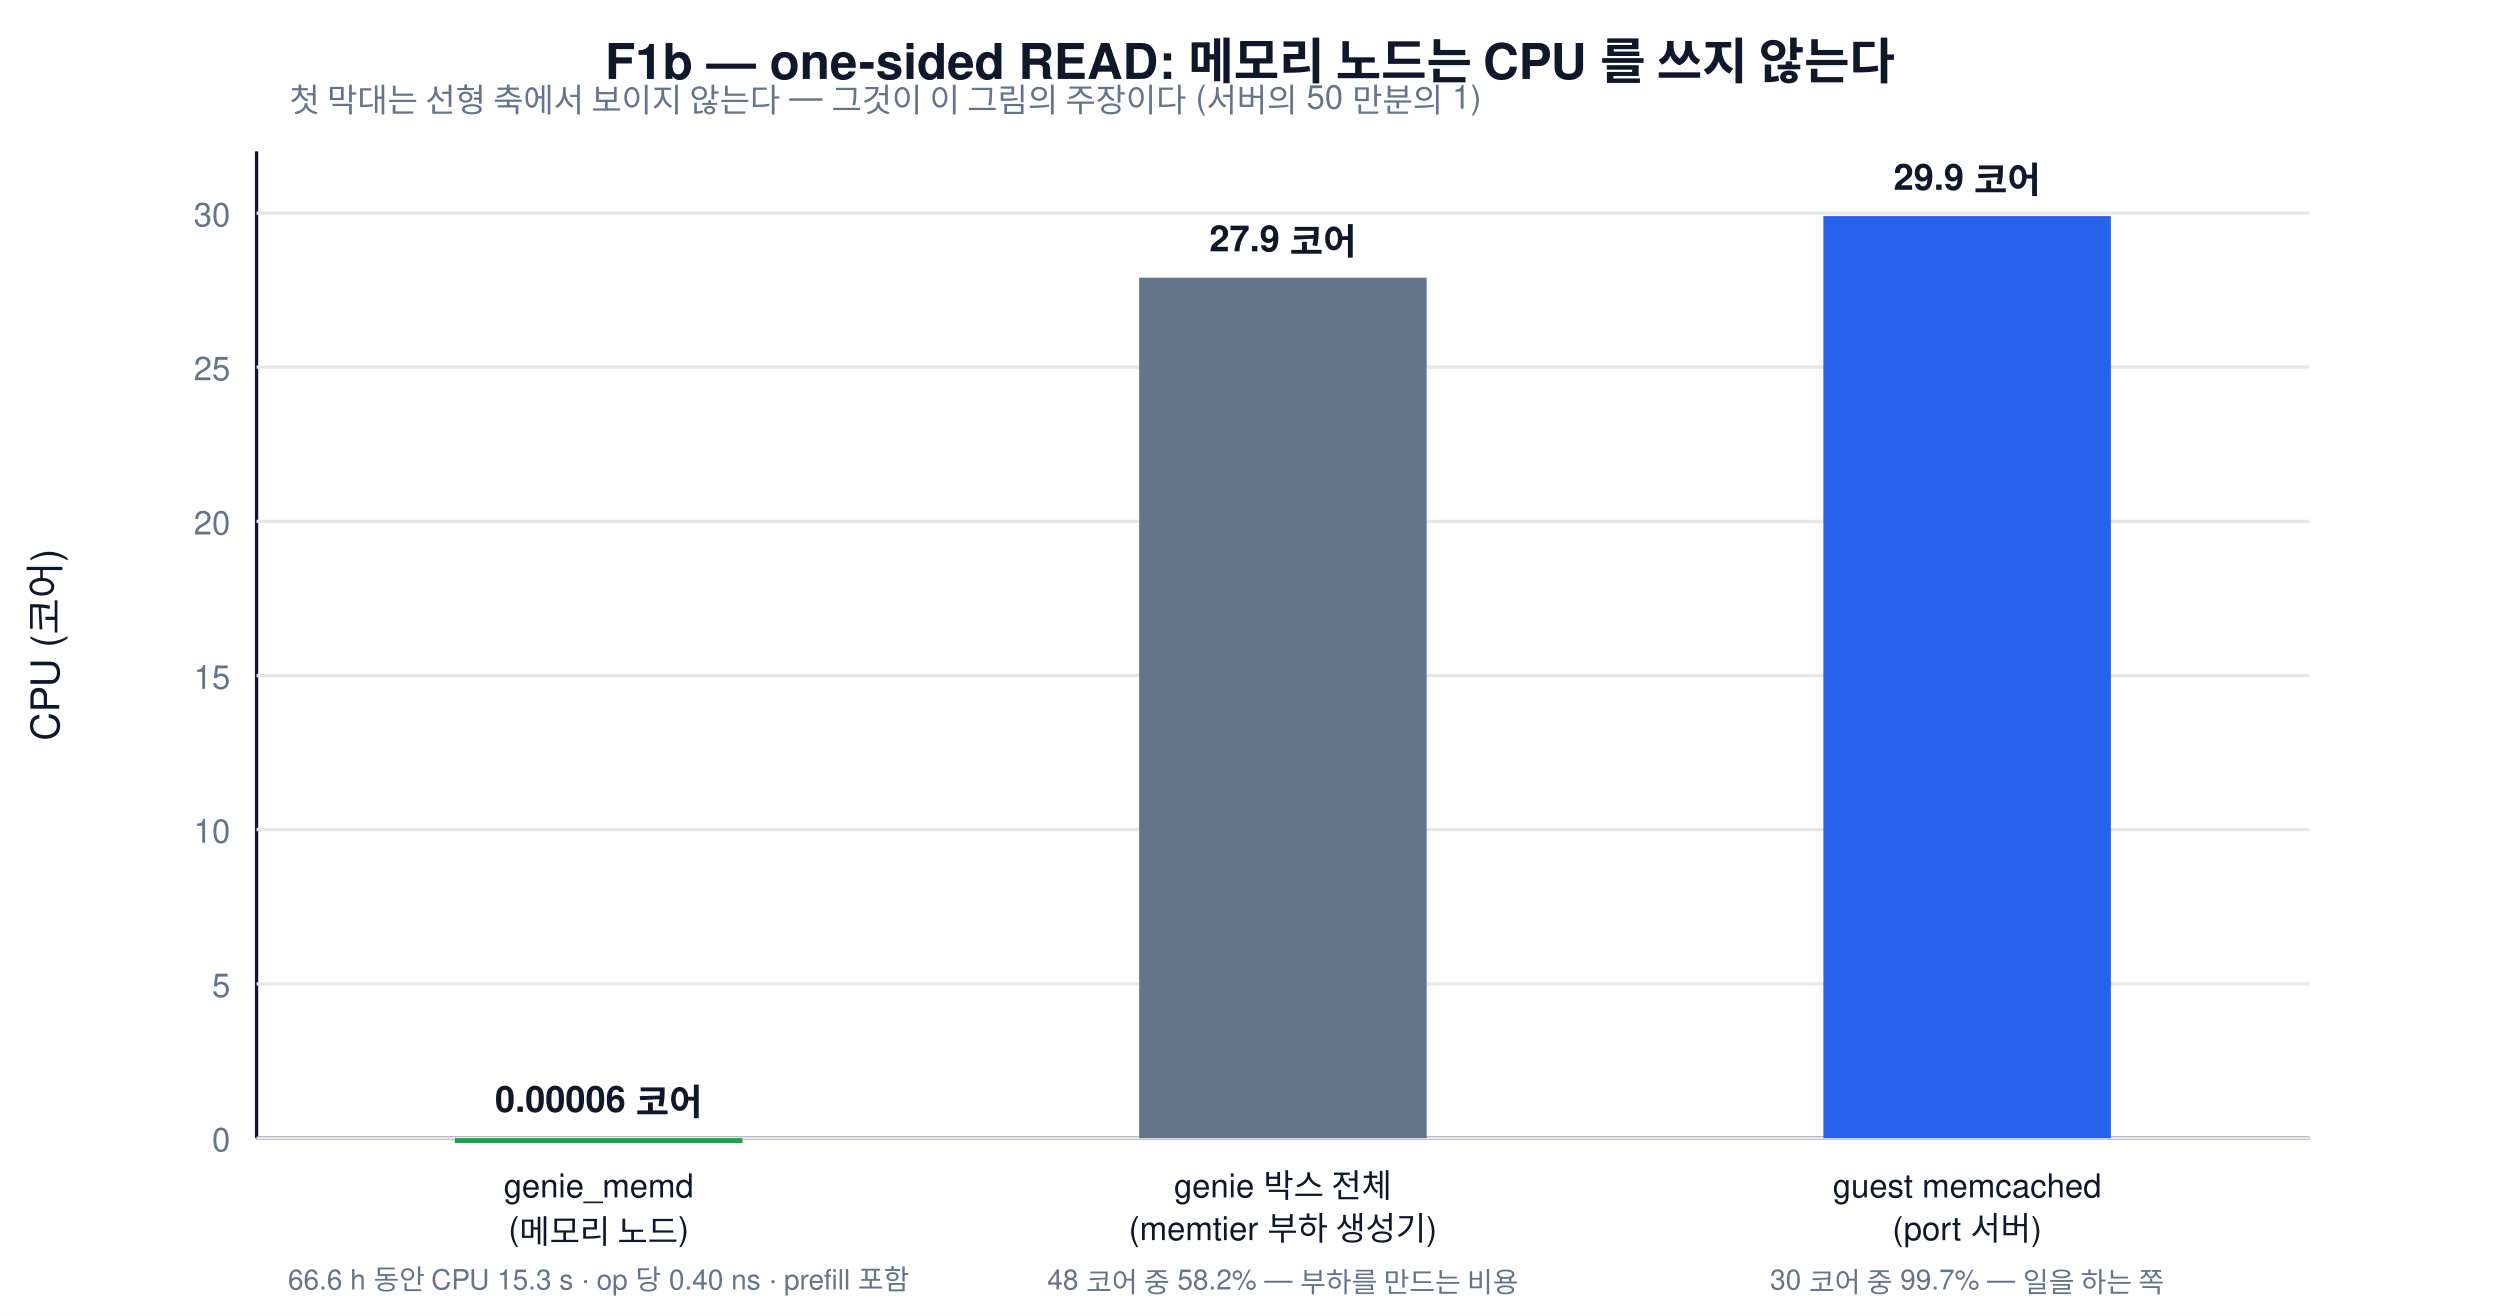
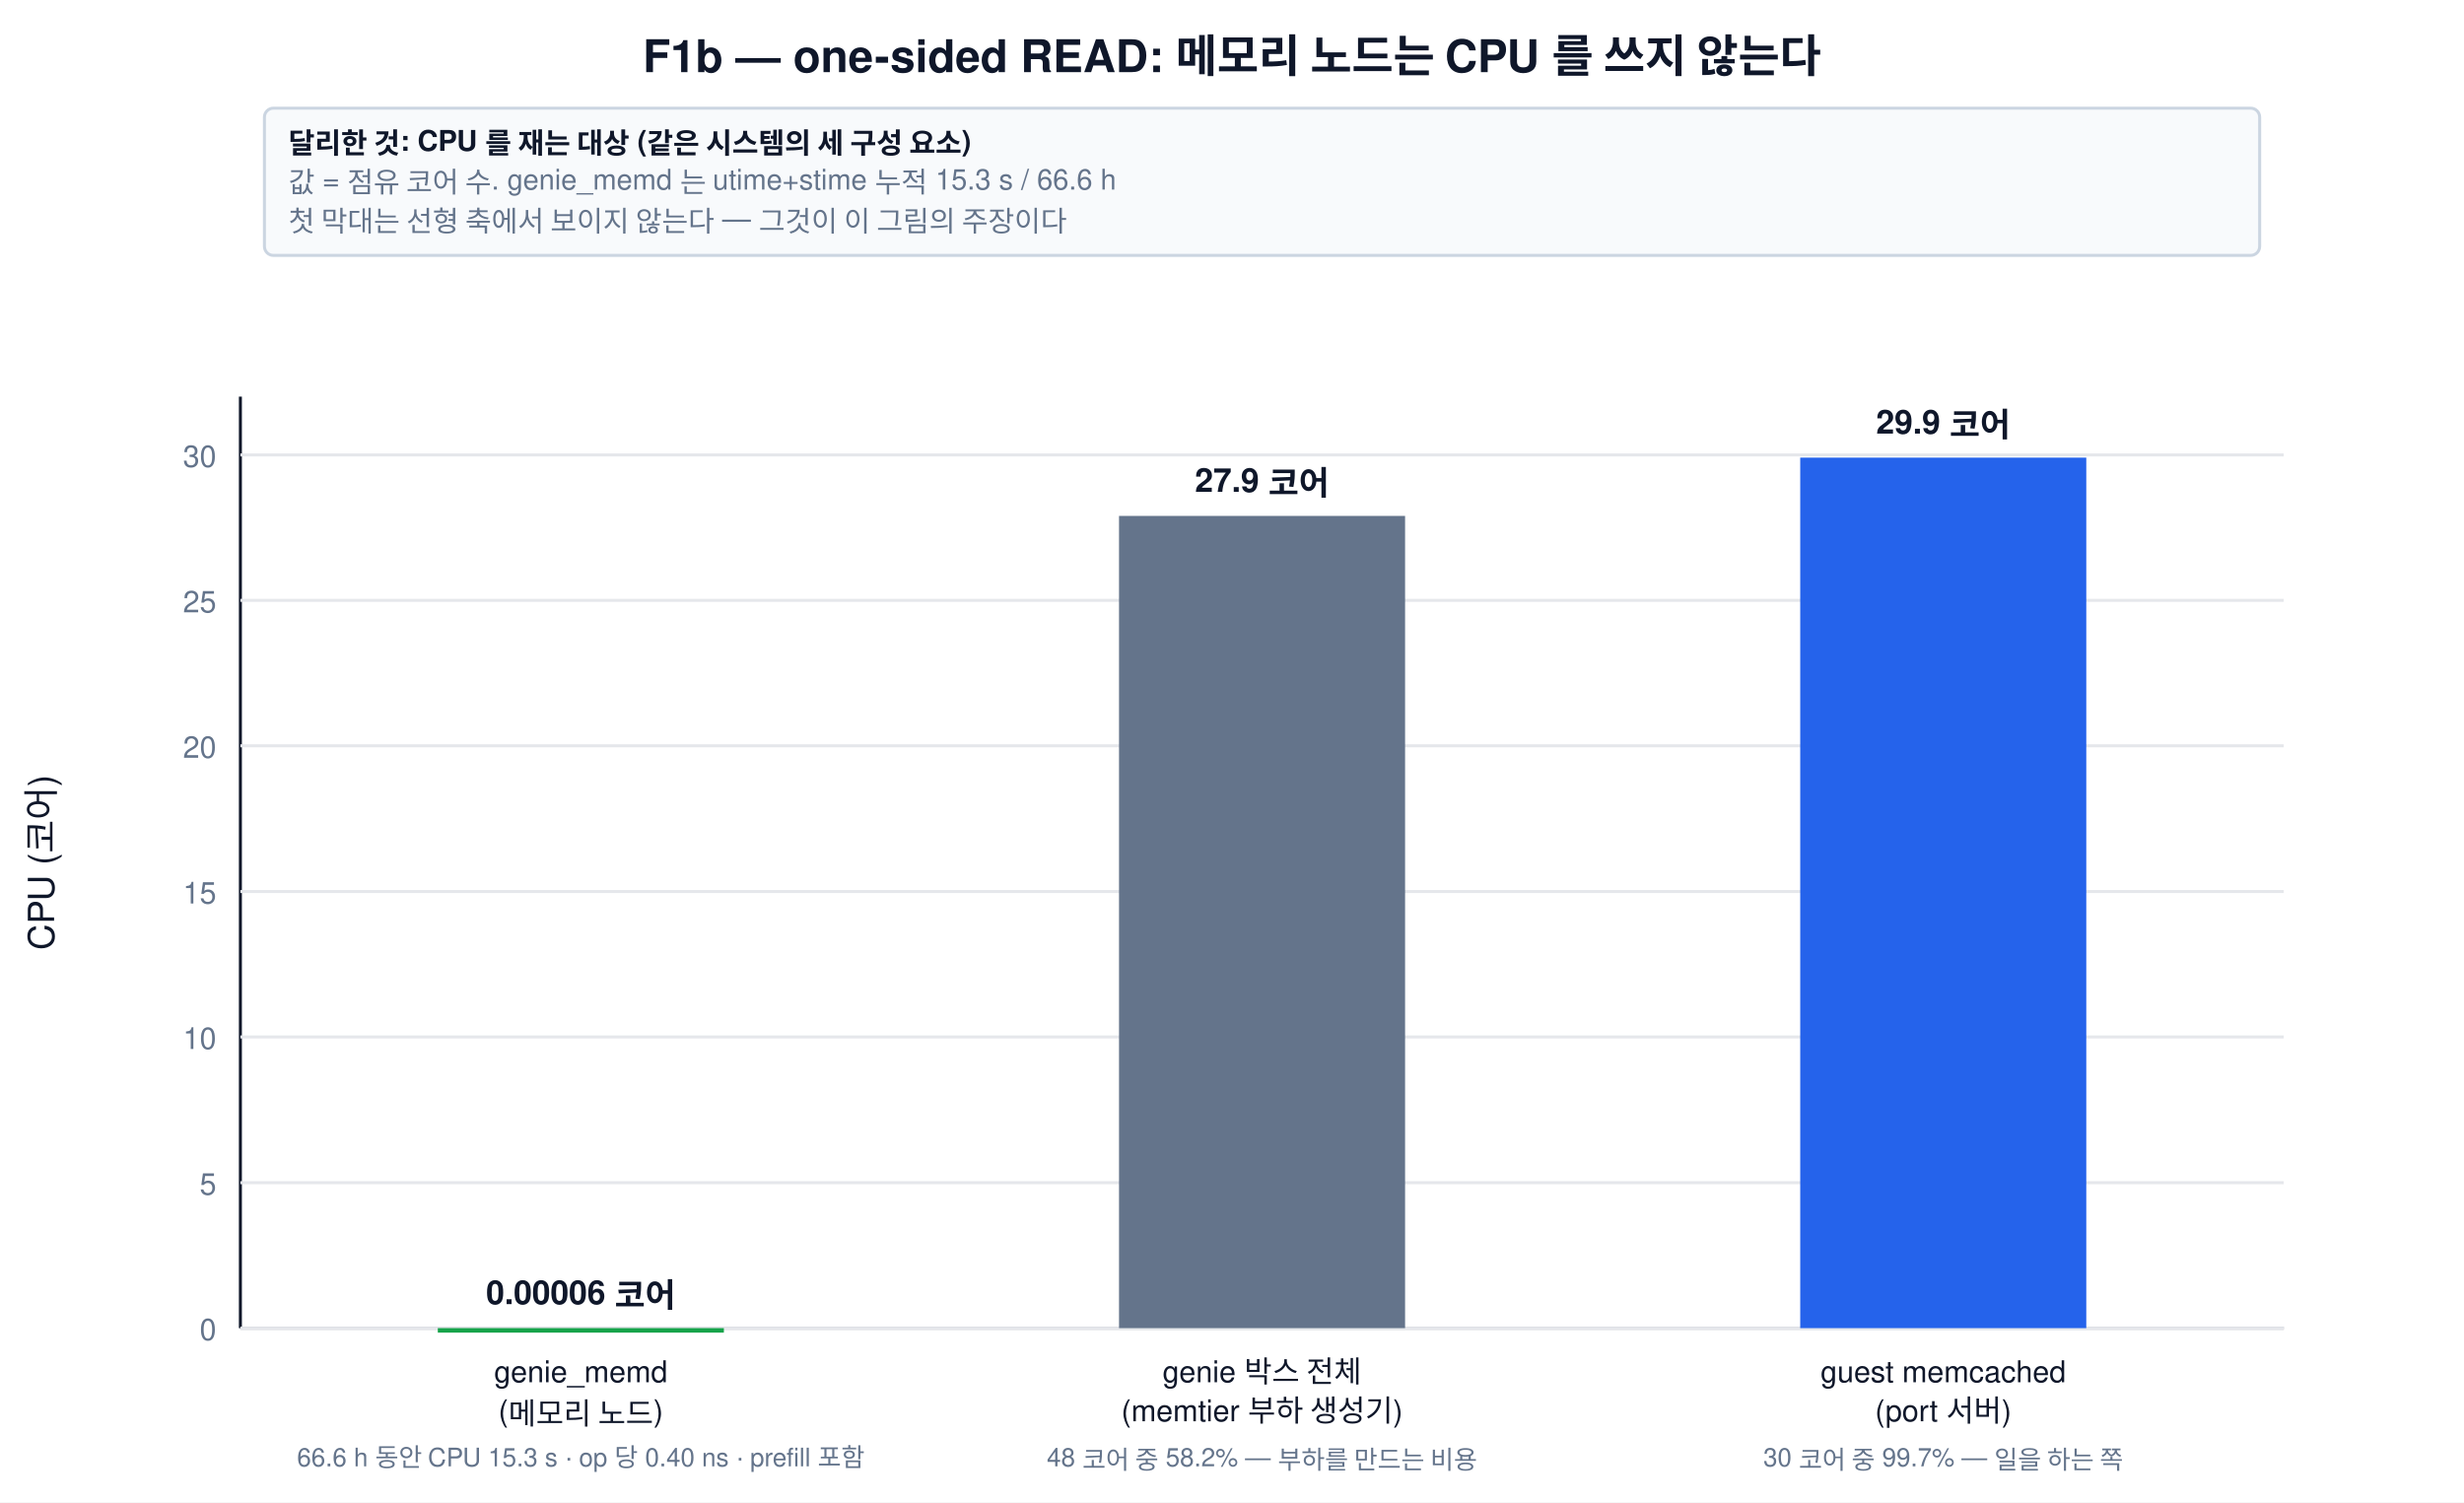
- <svg xmlns="http://www.w3.org/2000/svg" width="760" height="400" viewBox="0 0 760 400" font-family="Helvetica,Arial,sans-serif">
-   <rect width="760" height="400" fill="white" />
-   <text x="380.0" y="24.0" font-size="15" fill="#0f172a" text-anchor="middle" font-weight="600">F1b — one-sided READ: 메모리 노드는 CPU 를 쓰지 않는다</text>
-   <line x1="78.0" y1="346.0" x2="702.0" y2="346.0" stroke="#0f172a" stroke-width="1" />
-   <line x1="78.0" y1="46.0" x2="78.0" y2="346.0" stroke="#0f172a" stroke-width="1" />
-   <text x="390.0" y="386.0" font-size="12" fill="#0f172a" text-anchor="middle" font-weight="400" />
-   <text x="18" y="196.0" font-size="12" fill="#0f172a" text-anchor="middle" transform="rotate(-90 18 196.0)">CPU (코어)</text>
-   <line x1="78.0" y1="346.0" x2="702.0" y2="346.0" stroke="#e5e7eb" stroke-width="1" />
-   <text x="70.0" y="350.0" font-size="10" fill="#64748b" text-anchor="end" font-weight="400">0</text>
-   <line x1="78.0" y1="299.1" x2="702.0" y2="299.1" stroke="#e5e7eb" stroke-width="1" />
-   <text x="70.0" y="303.1" font-size="10" fill="#64748b" text-anchor="end" font-weight="400">5</text>
-   <line x1="78.0" y1="252.2" x2="702.0" y2="252.2" stroke="#e5e7eb" stroke-width="1" />
-   <text x="70.0" y="256.2" font-size="10" fill="#64748b" text-anchor="end" font-weight="400">10</text>
-   <line x1="78.0" y1="205.4" x2="702.0" y2="205.4" stroke="#e5e7eb" stroke-width="1" />
-   <text x="70.0" y="209.4" font-size="10" fill="#64748b" text-anchor="end" font-weight="400">15</text>
-   <line x1="78.0" y1="158.5" x2="702.0" y2="158.5" stroke="#e5e7eb" stroke-width="1" />
-   <text x="70.0" y="162.5" font-size="10" fill="#64748b" text-anchor="end" font-weight="400">20</text>
-   <line x1="78.0" y1="111.6" x2="702.0" y2="111.6" stroke="#e5e7eb" stroke-width="1" />
-   <text x="70.0" y="115.6" font-size="10" fill="#64748b" text-anchor="end" font-weight="400">25</text>
-   <line x1="78.0" y1="64.8" x2="702.0" y2="64.8" stroke="#e5e7eb" stroke-width="1" />
-   <text x="70.0" y="68.8" font-size="10" fill="#64748b" text-anchor="end" font-weight="400">30</text>
-   <rect x="138.3" y="346.0" width="87.4" height="1.5" fill="#16a34a" />
-   <text x="182.0" y="338.0" font-size="11" fill="#0f172a" text-anchor="middle" font-weight="600">0.00006 코어</text>
-   <text x="182.0" y="364.0" font-size="10" fill="#0f172a" text-anchor="middle" font-weight="400">genie_memd</text>
-   <text x="182.0" y="377.0" font-size="10" fill="#0f172a" text-anchor="middle" font-weight="400">(메모리 노드)</text>
-   <text x="182.0" y="392.0" font-size="8.5" fill="#64748b" text-anchor="middle" font-weight="400">66.6 h 동안 CPU 15.3 s · op 당 0.40 ns · prefill 포함</text>
-   <rect x="346.3" y="84.4" width="87.4" height="261.6" fill="#64748b" />
-   <text x="390.0" y="76.4" font-size="11" fill="#0f172a" text-anchor="middle" font-weight="600">27.9 코어</text>
-   <text x="390.0" y="364.0" font-size="10" fill="#0f172a" text-anchor="middle" font-weight="400">genie 박스 전체</text>
-   <text x="390.0" y="377.0" font-size="10" fill="#0f172a" text-anchor="middle" font-weight="400">(memtier 부하 생성기)</text>
-   <text x="390.0" y="392.0" font-size="8.5" fill="#64748b" text-anchor="middle" font-weight="400">48 코어 중 58.2% — 부하를 만드는 비용</text>
-   <rect x="554.3" y="65.7" width="87.4" height="280.3" fill="#2563eb" />
-   <text x="598.0" y="57.7" font-size="11" fill="#0f172a" text-anchor="middle" font-weight="600">29.9 코어</text>
-   <text x="598.0" y="364.0" font-size="10" fill="#0f172a" text-anchor="middle" font-weight="400">guest memcached</text>
-   <text x="598.0" y="377.0" font-size="10" fill="#0f172a" text-anchor="middle" font-weight="400">(port 서버)</text>
-   <text x="598.0" y="392.0" font-size="8.5" fill="#64748b" text-anchor="middle" font-weight="400">30 코어 중 99.7% — 일을 하는 쪽</text>
-   <text x="88.0" y="34.0" font-size="10" fill="#64748b" text-anchor="start" font-weight="400">첫 막대는 선형 축에서 보이지 않는다 — 그것이 이 그림의 주장이다 (서버의 50 만분의 1)</text>
+ <svg xmlns="http://www.w3.org/2000/svg" width="820" height="500" viewBox="0 0 820 500" font-family="Helvetica,Arial,sans-serif">
+   <rect width="820" height="500" fill="white" />
+   <text x="410.0" y="24.0" font-size="15" fill="#0f172a" text-anchor="middle" font-weight="600">F1b — one-sided READ: 메모리 노드는 CPU 를 쓰지 않는다</text>
+   <line x1="80.0" y1="442.0" x2="760.0" y2="442.0" stroke="#0f172a" stroke-width="1" />
+   <line x1="80.0" y1="132.0" x2="80.0" y2="442.0" stroke="#0f172a" stroke-width="1" />
+   <text x="420.0" y="486.0" font-size="12" fill="#0f172a" text-anchor="middle" font-weight="400" />
+   <text x="18" y="287.0" font-size="12" fill="#0f172a" text-anchor="middle" transform="rotate(-90 18 287.0)">CPU (코어)</text>
+   <line x1="80.0" y1="442.0" x2="760.0" y2="442.0" stroke="#e5e7eb" stroke-width="1" />
+   <text x="72.0" y="446.0" font-size="10" fill="#64748b" text-anchor="end" font-weight="400">0</text>
+   <line x1="80.0" y1="393.6" x2="760.0" y2="393.6" stroke="#e5e7eb" stroke-width="1" />
+   <text x="72.0" y="397.6" font-size="10" fill="#64748b" text-anchor="end" font-weight="400">5</text>
+   <line x1="80.0" y1="345.1" x2="760.0" y2="345.1" stroke="#e5e7eb" stroke-width="1" />
+   <text x="72.0" y="349.1" font-size="10" fill="#64748b" text-anchor="end" font-weight="400">10</text>
+   <line x1="80.0" y1="296.7" x2="760.0" y2="296.7" stroke="#e5e7eb" stroke-width="1" />
+   <text x="72.0" y="300.7" font-size="10" fill="#64748b" text-anchor="end" font-weight="400">15</text>
+   <line x1="80.0" y1="248.2" x2="760.0" y2="248.2" stroke="#e5e7eb" stroke-width="1" />
+   <text x="72.0" y="252.2" font-size="10" fill="#64748b" text-anchor="end" font-weight="400">20</text>
+   <line x1="80.0" y1="199.8" x2="760.0" y2="199.8" stroke="#e5e7eb" stroke-width="1" />
+   <text x="72.0" y="203.8" font-size="10" fill="#64748b" text-anchor="end" font-weight="400">25</text>
+   <line x1="80.0" y1="151.4" x2="760.0" y2="151.4" stroke="#e5e7eb" stroke-width="1" />
+   <text x="72.0" y="155.4" font-size="10" fill="#64748b" text-anchor="end" font-weight="400">30</text>
+   <rect x="145.7" y="442.0" width="95.2" height="1.5" fill="#16a34a" />
+   <text x="193.3" y="434.0" font-size="11" fill="#0f172a" text-anchor="middle" font-weight="600">0.00006 코어</text>
+   <text x="193.3" y="460.0" font-size="10" fill="#0f172a" text-anchor="middle" font-weight="400">genie_memd</text>
+   <text x="193.3" y="473.0" font-size="10" fill="#0f172a" text-anchor="middle" font-weight="400">(메모리 노드)</text>
+   <text x="193.3" y="488.0" font-size="8.5" fill="#64748b" text-anchor="middle" font-weight="400">66.6 h 동안 CPU 15.3 s · op 당 0.40 ns · prefill 포함</text>
+   <rect x="372.4" y="171.7" width="95.2" height="270.3" fill="#64748b" />
+   <text x="420.0" y="163.7" font-size="11" fill="#0f172a" text-anchor="middle" font-weight="600">27.9 코어</text>
+   <text x="420.0" y="460.0" font-size="10" fill="#0f172a" text-anchor="middle" font-weight="400">genie 박스 전체</text>
+   <text x="420.0" y="473.0" font-size="10" fill="#0f172a" text-anchor="middle" font-weight="400">(memtier 부하 생성기)</text>
+   <text x="420.0" y="488.0" font-size="8.5" fill="#64748b" text-anchor="middle" font-weight="400">48 코어 중 58.2% — 부하를 만드는 비용</text>
+   <rect x="599.1" y="152.3" width="95.2" height="289.7" fill="#2563eb" />
+   <text x="646.7" y="144.3" font-size="11" fill="#0f172a" text-anchor="middle" font-weight="600">29.9 코어</text>
+   <text x="646.7" y="460.0" font-size="10" fill="#0f172a" text-anchor="middle" font-weight="400">guest memcached</text>
+   <text x="646.7" y="473.0" font-size="10" fill="#0f172a" text-anchor="middle" font-weight="400">(port 서버)</text>
+   <text x="646.7" y="488.0" font-size="8.5" fill="#64748b" text-anchor="middle" font-weight="400">30 코어 중 99.7% — 일을 하는 쪽</text>
+   <rect x="88.0" y="36.0" width="664.0" height="49" fill="#f8fafc" stroke="#cbd5e1" stroke-width="1" rx="3" />
+   <text x="96.0" y="51.0" font-size="9.5" fill="#0f172a" text-anchor="start" font-weight="600">달리한 것: CPU 를 재는 대상 (같은 시스템의 세 구성 요소)</text>
+   <text x="96.0" y="64.0" font-size="9.5" fill="#64748b" text-anchor="start" font-weight="400">값 = 점유 코어 수. genie_memd 는 utime+stime 누적 15.3 s / 66.6 h</text>
+   <text x="96.0" y="77.0" font-size="9.5" fill="#64748b" text-anchor="start" font-weight="400">첫 막대는 선형 축에서 보이지 않는다 — 그것이 이 그림의 주장이다</text>
</svg>
